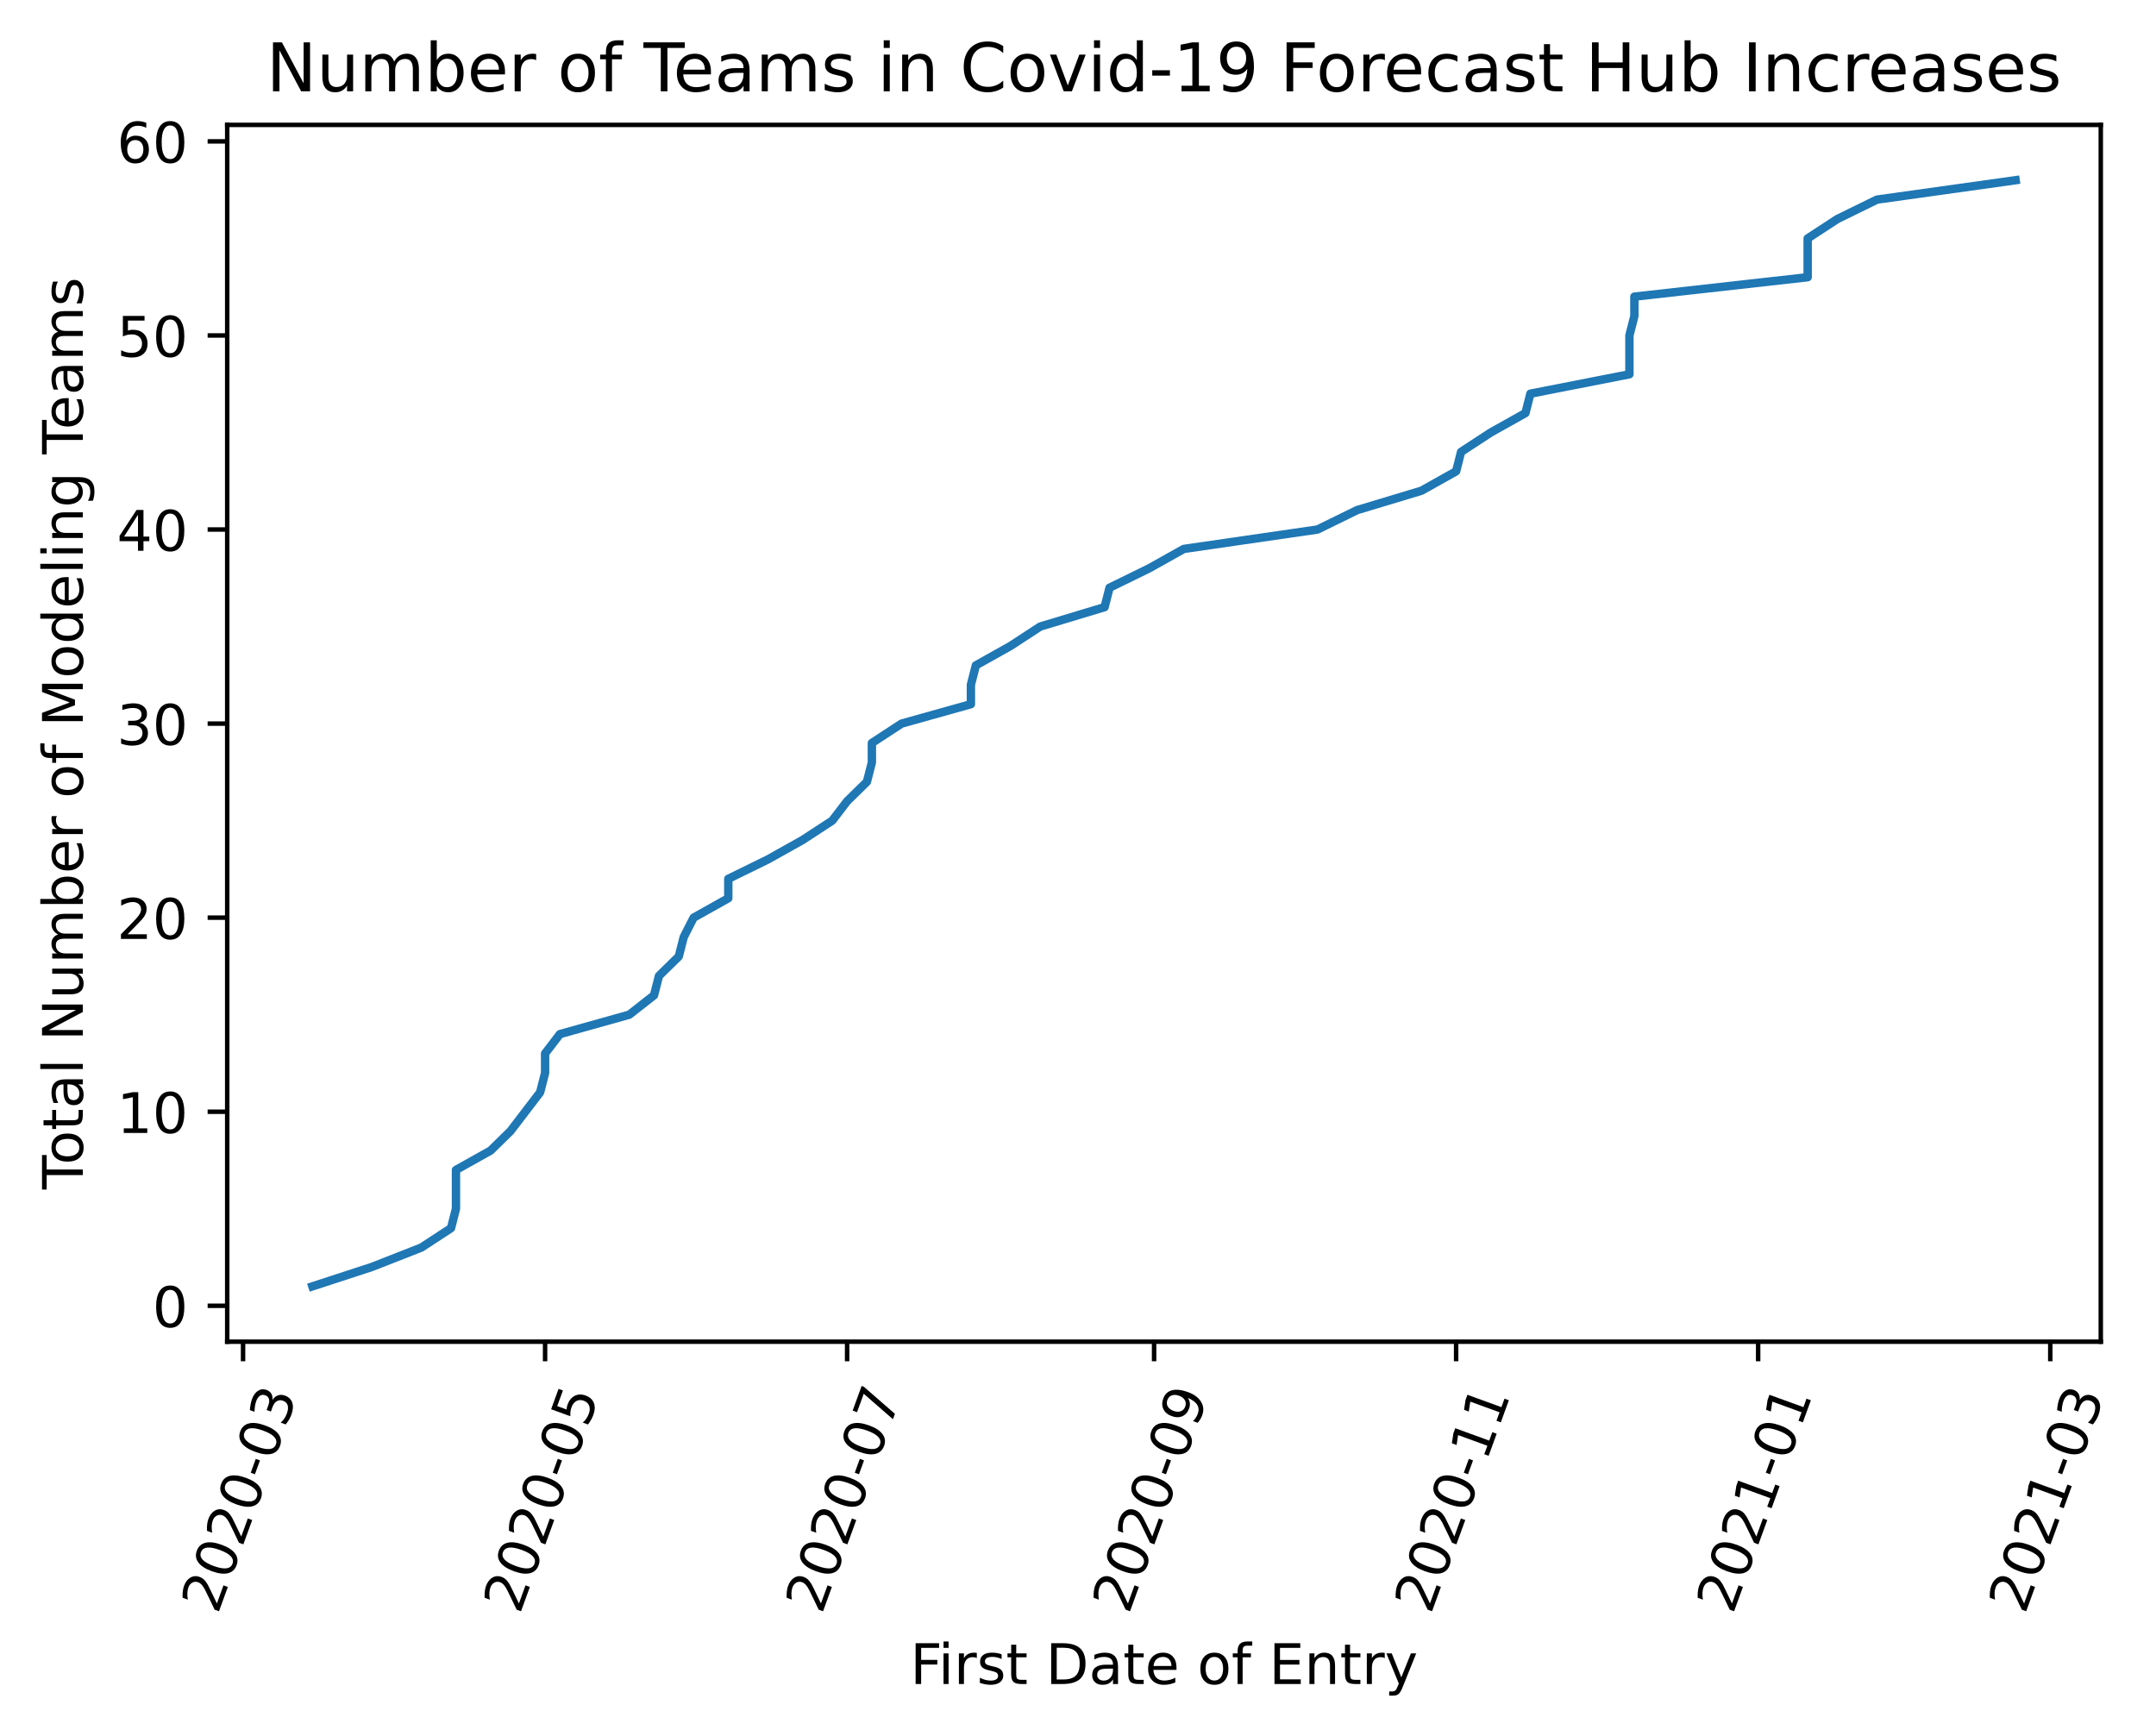
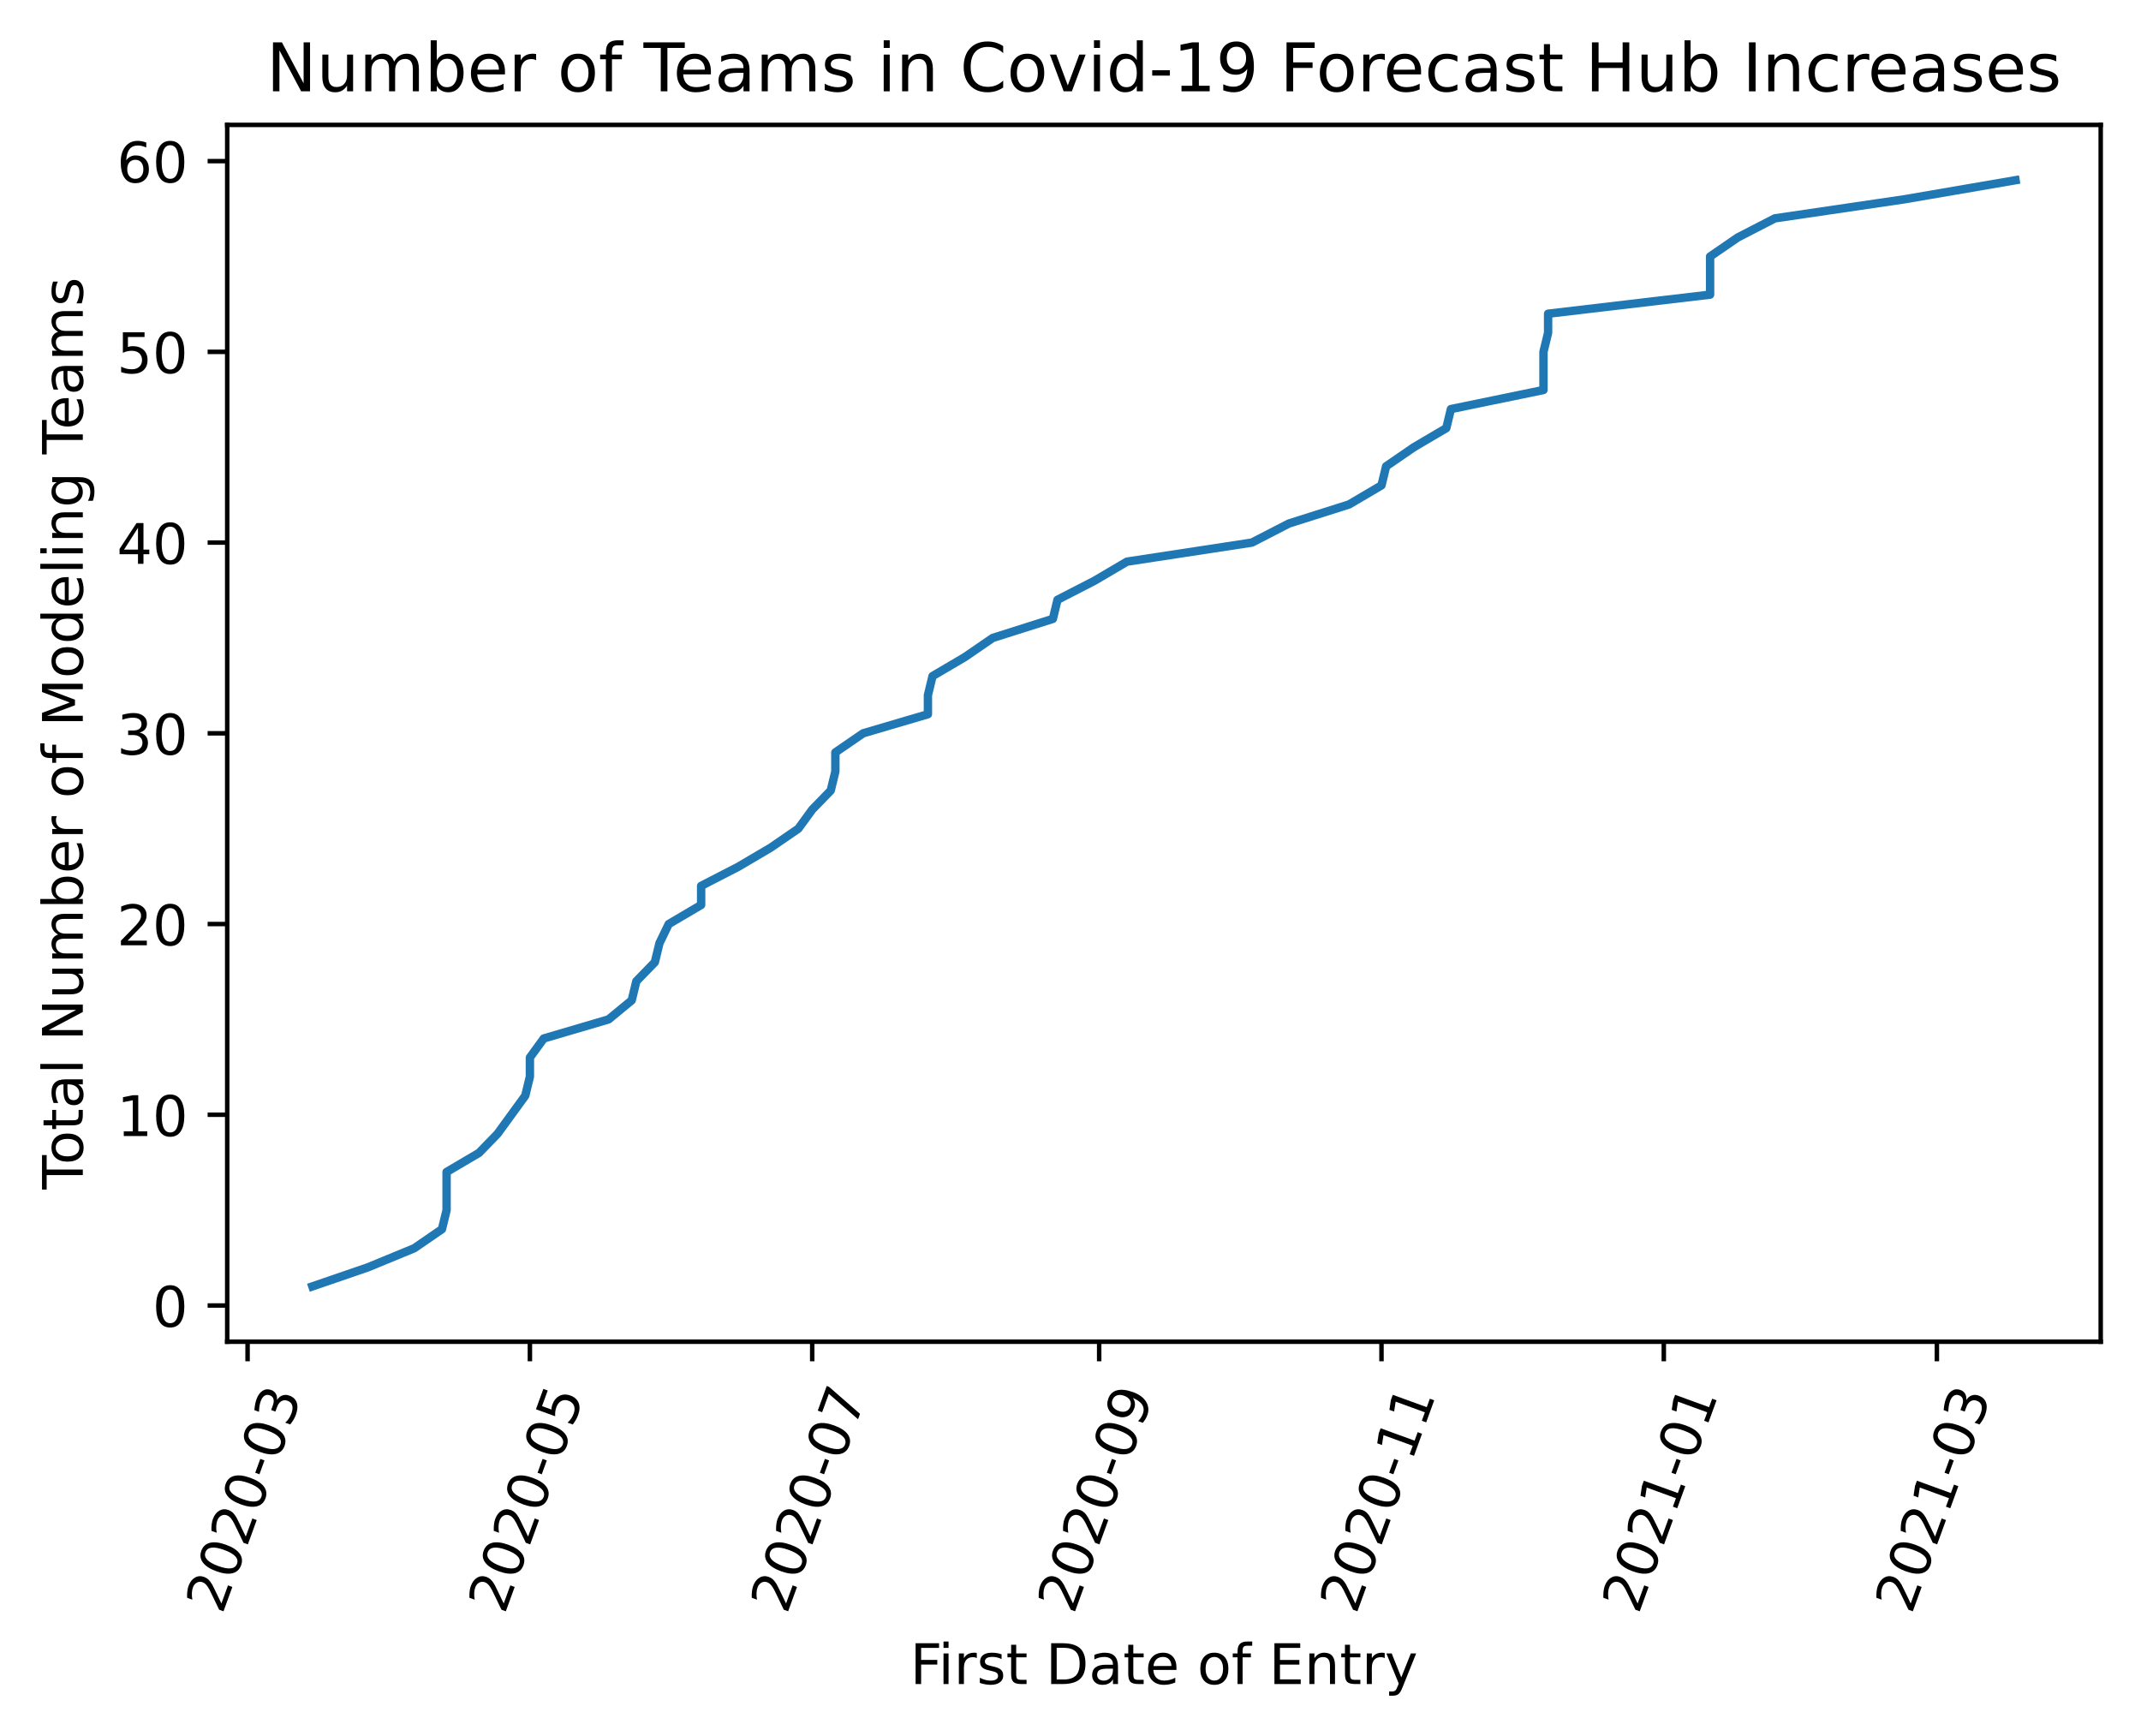
- <svg xmlns="http://www.w3.org/2000/svg" xmlns:xlink="http://www.w3.org/1999/xlink" height="310.209pt" version="1.1" viewBox="0 0 385.271 310.209" width="385.271pt">
+ <svg xmlns="http://www.w3.org/2000/svg" xmlns:xlink="http://www.w3.org/1999/xlink" height="310.209pt" version="1.1" viewBox="0 0 382.603 310.209" width="382.603pt">
  <defs>
    <style type="text/css">
*{stroke-linecap:butt;stroke-linejoin:round;}
  </style>
  </defs>
  <g id="figure_1">
    <g id="patch_1">
-       <path d="M 0 310.209  L 385.271 310.209  L 385.271 0  L 0 0  z " style="fill:#ffffff;" />
+       <path d="M 0 310.209  L 382.603 310.209  L 382.603 0  L 0 0  z " style="fill:#ffffff;" />
    </g>
    <g id="axes_1">
      <g id="patch_2">
        <path d="M 40.603 239.758  L 375.403 239.758  L 375.403 22.318  L 40.603 22.318  z " style="fill:#ffffff;" />
      </g>
      <g id="matplotlib.axis_1">
        <g id="xtick_1">
          <g id="line2d_1">
            <defs>
-               <path d="M 0 0  L 0 3.5  " id="me7cae8ad41" style="stroke:#000000;stroke-width:0.8;" />
-             </defs>
-             <g>
-               <use style="stroke:#000000;stroke-width:0.8;" x="43.434" xlink:href="#me7cae8ad41" y="239.758" />
+               <path d="M 0 0  L 0 3.5  " id="m3c8c9a6ae0" style="stroke:#000000;stroke-width:0.8;" />
+             </defs>
+             <g>
+               <use style="stroke:#000000;stroke-width:0.8;" x="44.242" xlink:href="#m3c8c9a6ae0" y="239.758" />
            </g>
          </g>
          <g id="text_1">
            <defs>
              <path d="M 19.188 8.297  L 53.609 8.297  L 53.609 0  L 7.328 0  L 7.328 8.297  Q 12.938 14.109 22.625 23.891  Q 32.328 33.688 34.812 36.531  Q 39.547 41.844 41.422 45.531  Q 43.312 49.219 43.312 52.781  Q 43.312 58.594 39.234 62.25  Q 35.156 65.922 28.609 65.922  Q 23.969 65.922 18.812 64.312  Q 13.672 62.703 7.812 59.422  L 7.812 69.391  Q 13.766 71.781 18.938 73  Q 24.125 74.219 28.422 74.219  Q 39.75 74.219 46.484 68.547  Q 53.219 62.891 53.219 53.422  Q 53.219 48.922 51.531 44.891  Q 49.859 40.875 45.406 35.406  Q 44.188 33.984 37.641 27.219  Q 31.109 20.453 19.188 8.297  z " id="DejaVuSans-50" />
              <path d="M 31.781 66.406  Q 24.172 66.406 20.328 58.906  Q 16.5 51.422 16.5 36.375  Q 16.5 21.391 20.328 13.891  Q 24.172 6.391 31.781 6.391  Q 39.453 6.391 43.281 13.891  Q 47.125 21.391 47.125 36.375  Q 47.125 51.422 43.281 58.906  Q 39.453 66.406 31.781 66.406  z M 31.781 74.219  Q 44.047 74.219 50.516 64.516  Q 56.984 54.828 56.984 36.375  Q 56.984 17.969 50.516 8.266  Q 44.047 -1.422 31.781 -1.422  Q 19.531 -1.422 13.062 8.266  Q 6.594 17.969 6.594 36.375  Q 6.594 54.828 13.062 64.516  Q 19.531 74.219 31.781 74.219  z " id="DejaVuSans-48" />
              <path d="M 4.891 31.391  L 31.203 31.391  L 31.203 23.391  L 4.891 23.391  z " id="DejaVuSans-45" />
              <path d="M 40.578 39.312  Q 47.656 37.797 51.625 33  Q 55.609 28.219 55.609 21.188  Q 55.609 10.406 48.188 4.484  Q 40.766 -1.422 27.094 -1.422  Q 22.516 -1.422 17.656 -0.516  Q 12.797 0.391 7.625 2.203  L 7.625 11.719  Q 11.719 9.328 16.594 8.109  Q 21.484 6.891 26.812 6.891  Q 36.078 6.891 40.938 10.547  Q 45.797 14.203 45.797 21.188  Q 45.797 27.641 41.281 31.266  Q 36.766 34.906 28.719 34.906  L 20.219 34.906  L 20.219 43.016  L 29.109 43.016  Q 36.375 43.016 40.234 45.922  Q 44.094 48.828 44.094 54.297  Q 44.094 59.906 40.109 62.906  Q 36.141 65.922 28.719 65.922  Q 24.656 65.922 20.016 65.031  Q 15.375 64.156 9.812 62.312  L 9.812 71.094  Q 15.438 72.656 20.344 73.438  Q 25.25 74.219 29.594 74.219  Q 40.828 74.219 47.359 69.109  Q 53.906 64.016 53.906 55.328  Q 53.906 49.266 50.438 45.094  Q 46.969 40.922 40.578 39.312  z " id="DejaVuSans-51" />
            </defs>
-             <g transform="translate(38.8821 288.6199)rotate(-70)scale(0.1 -0.1)">
+             <g transform="translate(39.68994 288.6199)rotate(-70)scale(0.1 -0.1)">
              <use xlink:href="#DejaVuSans-50" />
              <use x="63.623" xlink:href="#DejaVuSans-48" />
              <use x="127.246" xlink:href="#DejaVuSans-50" />
              <use x="190.869" xlink:href="#DejaVuSans-48" />
              <use x="254.492" xlink:href="#DejaVuSans-45" />
              <use x="290.576" xlink:href="#DejaVuSans-48" />
              <use x="354.199" xlink:href="#DejaVuSans-51" />
            </g>
          </g>
        </g>
        <g id="xtick_2">
          <g id="line2d_2">
            <g>
-               <use style="stroke:#000000;stroke-width:0.8;" x="97.406" xlink:href="#me7cae8ad41" y="239.758" />
+               <use style="stroke:#000000;stroke-width:0.8;" x="94.694" xlink:href="#m3c8c9a6ae0" y="239.758" />
            </g>
          </g>
          <g id="text_2">
            <defs>
              <path d="M 10.797 72.906  L 49.516 72.906  L 49.516 64.594  L 19.828 64.594  L 19.828 46.734  Q 21.969 47.469 24.109 47.828  Q 26.266 48.188 28.422 48.188  Q 40.625 48.188 47.75 41.5  Q 54.891 34.812 54.891 23.391  Q 54.891 11.625 47.562 5.094  Q 40.234 -1.422 26.906 -1.422  Q 22.312 -1.422 17.547 -0.641  Q 12.797 0.141 7.719 1.703  L 7.719 11.625  Q 12.109 9.234 16.797 8.062  Q 21.484 6.891 26.703 6.891  Q 35.156 6.891 40.078 11.328  Q 45.016 15.766 45.016 23.391  Q 45.016 31 40.078 35.438  Q 35.156 39.891 26.703 39.891  Q 22.75 39.891 18.812 39.016  Q 14.891 38.141 10.797 36.281  z " id="DejaVuSans-53" />
            </defs>
-             <g transform="translate(92.85356 288.6199)rotate(-70)scale(0.1 -0.1)">
+             <g transform="translate(90.14152 288.6199)rotate(-70)scale(0.1 -0.1)">
              <use xlink:href="#DejaVuSans-50" />
              <use x="63.623" xlink:href="#DejaVuSans-48" />
              <use x="127.246" xlink:href="#DejaVuSans-50" />
              <use x="190.869" xlink:href="#DejaVuSans-48" />
              <use x="254.492" xlink:href="#DejaVuSans-45" />
              <use x="290.576" xlink:href="#DejaVuSans-48" />
              <use x="354.199" xlink:href="#DejaVuSans-53" />
            </g>
          </g>
        </g>
        <g id="xtick_3">
          <g id="line2d_3">
            <g>
-               <use style="stroke:#000000;stroke-width:0.8;" x="151.377" xlink:href="#me7cae8ad41" y="239.758" />
+               <use style="stroke:#000000;stroke-width:0.8;" x="145.145" xlink:href="#m3c8c9a6ae0" y="239.758" />
            </g>
          </g>
          <g id="text_3">
            <defs>
              <path d="M 8.203 72.906  L 55.078 72.906  L 55.078 68.703  L 28.609 0  L 18.312 0  L 43.219 64.594  L 8.203 64.594  z " id="DejaVuSans-55" />
            </defs>
-             <g transform="translate(146.825 288.6199)rotate(-70)scale(0.1 -0.1)">
+             <g transform="translate(140.5931 288.6199)rotate(-70)scale(0.1 -0.1)">
              <use xlink:href="#DejaVuSans-50" />
              <use x="63.623" xlink:href="#DejaVuSans-48" />
              <use x="127.246" xlink:href="#DejaVuSans-50" />
              <use x="190.869" xlink:href="#DejaVuSans-48" />
              <use x="254.492" xlink:href="#DejaVuSans-45" />
              <use x="290.576" xlink:href="#DejaVuSans-48" />
              <use x="354.199" xlink:href="#DejaVuSans-55" />
            </g>
          </g>
        </g>
        <g id="xtick_4">
          <g id="line2d_4">
            <g>
-               <use style="stroke:#000000;stroke-width:0.8;" x="206.234" xlink:href="#me7cae8ad41" y="239.758" />
+               <use style="stroke:#000000;stroke-width:0.8;" x="196.424" xlink:href="#m3c8c9a6ae0" y="239.758" />
            </g>
          </g>
          <g id="text_4">
            <defs>
              <path d="M 10.984 1.516  L 10.984 10.5  Q 14.703 8.734 18.5 7.812  Q 22.312 6.891 25.984 6.891  Q 35.75 6.891 40.891 13.453  Q 46.047 20.016 46.781 33.406  Q 43.953 29.203 39.594 26.953  Q 35.25 24.703 29.984 24.703  Q 19.047 24.703 12.672 31.312  Q 6.297 37.938 6.297 49.422  Q 6.297 60.641 12.938 67.422  Q 19.578 74.219 30.609 74.219  Q 43.266 74.219 49.922 64.516  Q 56.594 54.828 56.594 36.375  Q 56.594 19.141 48.406 8.859  Q 40.234 -1.422 26.422 -1.422  Q 22.703 -1.422 18.891 -0.688  Q 15.094 0.047 10.984 1.516  z M 30.609 32.422  Q 37.25 32.422 41.125 36.953  Q 45.016 41.5 45.016 49.422  Q 45.016 57.281 41.125 61.844  Q 37.25 66.406 30.609 66.406  Q 23.969 66.406 20.094 61.844  Q 16.219 57.281 16.219 49.422  Q 16.219 41.5 20.094 36.953  Q 23.969 32.422 30.609 32.422  z " id="DejaVuSans-57" />
            </defs>
-             <g transform="translate(201.6813 288.6199)rotate(-70)scale(0.1 -0.1)">
+             <g transform="translate(191.8718 288.6199)rotate(-70)scale(0.1 -0.1)">
              <use xlink:href="#DejaVuSans-50" />
              <use x="63.623" xlink:href="#DejaVuSans-48" />
              <use x="127.246" xlink:href="#DejaVuSans-50" />
              <use x="190.869" xlink:href="#DejaVuSans-48" />
              <use x="254.492" xlink:href="#DejaVuSans-45" />
              <use x="290.576" xlink:href="#DejaVuSans-48" />
              <use x="354.199" xlink:href="#DejaVuSans-57" />
            </g>
          </g>
        </g>
        <g id="xtick_5">
          <g id="line2d_5">
            <g>
-               <use style="stroke:#000000;stroke-width:0.8;" x="260.205" xlink:href="#me7cae8ad41" y="239.758" />
+               <use style="stroke:#000000;stroke-width:0.8;" x="246.876" xlink:href="#m3c8c9a6ae0" y="239.758" />
            </g>
          </g>
          <g id="text_5">
            <defs>
              <path d="M 12.406 8.297  L 28.516 8.297  L 28.516 63.922  L 10.984 60.406  L 10.984 69.391  L 28.422 72.906  L 38.281 72.906  L 38.281 8.297  L 54.391 8.297  L 54.391 0  L 12.406 0  z " id="DejaVuSans-49" />
            </defs>
-             <g transform="translate(255.6527 288.6199)rotate(-70)scale(0.1 -0.1)">
+             <g transform="translate(242.3233 288.6199)rotate(-70)scale(0.1 -0.1)">
              <use xlink:href="#DejaVuSans-50" />
              <use x="63.623" xlink:href="#DejaVuSans-48" />
              <use x="127.246" xlink:href="#DejaVuSans-50" />
              <use x="190.869" xlink:href="#DejaVuSans-48" />
              <use x="254.492" xlink:href="#DejaVuSans-45" />
              <use x="290.576" xlink:href="#DejaVuSans-49" />
              <use x="354.199" xlink:href="#DejaVuSans-49" />
            </g>
          </g>
        </g>
        <g id="xtick_6">
          <g id="line2d_6">
            <g>
-               <use style="stroke:#000000;stroke-width:0.8;" x="314.176" xlink:href="#me7cae8ad41" y="239.758" />
+               <use style="stroke:#000000;stroke-width:0.8;" x="297.327" xlink:href="#m3c8c9a6ae0" y="239.758" />
            </g>
          </g>
          <g id="text_6">
-             <g transform="translate(309.6242 288.6199)rotate(-70)scale(0.1 -0.1)">
+             <g transform="translate(292.7749 288.6199)rotate(-70)scale(0.1 -0.1)">
              <use xlink:href="#DejaVuSans-50" />
              <use x="63.623" xlink:href="#DejaVuSans-48" />
              <use x="127.246" xlink:href="#DejaVuSans-50" />
              <use x="190.869" xlink:href="#DejaVuSans-49" />
              <use x="254.492" xlink:href="#DejaVuSans-45" />
              <use x="290.576" xlink:href="#DejaVuSans-48" />
              <use x="354.199" xlink:href="#DejaVuSans-49" />
            </g>
          </g>
        </g>
        <g id="xtick_7">
          <g id="line2d_7">
            <g>
-               <use style="stroke:#000000;stroke-width:0.8;" x="366.378" xlink:href="#me7cae8ad41" y="239.758" />
+               <use style="stroke:#000000;stroke-width:0.8;" x="346.125" xlink:href="#m3c8c9a6ae0" y="239.758" />
            </g>
          </g>
          <g id="text_7">
-             <g transform="translate(361.8261 288.6199)rotate(-70)scale(0.1 -0.1)">
+             <g transform="translate(341.5723 288.6199)rotate(-70)scale(0.1 -0.1)">
              <use xlink:href="#DejaVuSans-50" />
              <use x="63.623" xlink:href="#DejaVuSans-48" />
              <use x="127.246" xlink:href="#DejaVuSans-50" />
              <use x="190.869" xlink:href="#DejaVuSans-49" />
              <use x="254.492" xlink:href="#DejaVuSans-45" />
              <use x="290.576" xlink:href="#DejaVuSans-48" />
              <use x="354.199" xlink:href="#DejaVuSans-51" />
            </g>
          </g>
        </g>
        <g id="text_8">
          <defs>
            <path d="M 9.812 72.906  L 51.703 72.906  L 51.703 64.594  L 19.672 64.594  L 19.672 43.109  L 48.578 43.109  L 48.578 34.812  L 19.672 34.812  L 19.672 0  L 9.812 0  z " id="DejaVuSans-70" />
            <path d="M 9.422 54.688  L 18.406 54.688  L 18.406 0  L 9.422 0  z M 9.422 75.984  L 18.406 75.984  L 18.406 64.594  L 9.422 64.594  z " id="DejaVuSans-105" />
            <path d="M 41.109 46.297  Q 39.594 47.172 37.812 47.578  Q 36.031 48 33.891 48  Q 26.266 48 22.188 43.047  Q 18.109 38.094 18.109 28.812  L 18.109 0  L 9.078 0  L 9.078 54.688  L 18.109 54.688  L 18.109 46.188  Q 20.953 51.172 25.484 53.578  Q 30.031 56 36.531 56  Q 37.453 56 38.578 55.875  Q 39.703 55.766 41.062 55.516  z " id="DejaVuSans-114" />
            <path d="M 44.281 53.078  L 44.281 44.578  Q 40.484 46.531 36.375 47.5  Q 32.281 48.484 27.875 48.484  Q 21.188 48.484 17.844 46.438  Q 14.5 44.391 14.5 40.281  Q 14.5 37.156 16.891 35.375  Q 19.281 33.594 26.516 31.984  L 29.594 31.297  Q 39.156 29.25 43.188 25.516  Q 47.219 21.781 47.219 15.094  Q 47.219 7.469 41.188 3.016  Q 35.156 -1.422 24.609 -1.422  Q 20.219 -1.422 15.453 -0.562  Q 10.688 0.297 5.422 2  L 5.422 11.281  Q 10.406 8.688 15.234 7.391  Q 20.062 6.109 24.812 6.109  Q 31.156 6.109 34.562 8.281  Q 37.984 10.453 37.984 14.406  Q 37.984 18.062 35.516 20.016  Q 33.062 21.969 24.703 23.781  L 21.578 24.516  Q 13.234 26.266 9.516 29.906  Q 5.812 33.547 5.812 39.891  Q 5.812 47.609 11.281 51.797  Q 16.75 56 26.812 56  Q 31.781 56 36.172 55.266  Q 40.578 54.547 44.281 53.078  z " id="DejaVuSans-115" />
            <path d="M 18.312 70.219  L 18.312 54.688  L 36.812 54.688  L 36.812 47.703  L 18.312 47.703  L 18.312 18.016  Q 18.312 11.328 20.141 9.422  Q 21.969 7.516 27.594 7.516  L 36.812 7.516  L 36.812 0  L 27.594 0  Q 17.188 0 13.234 3.875  Q 9.281 7.766 9.281 18.016  L 9.281 47.703  L 2.688 47.703  L 2.688 54.688  L 9.281 54.688  L 9.281 70.219  z " id="DejaVuSans-116" />
            <path id="DejaVuSans-32" />
            <path d="M 19.672 64.797  L 19.672 8.109  L 31.594 8.109  Q 46.688 8.109 53.688 14.938  Q 60.688 21.781 60.688 36.531  Q 60.688 51.172 53.688 57.984  Q 46.688 64.797 31.594 64.797  z M 9.812 72.906  L 30.078 72.906  Q 51.266 72.906 61.172 64.094  Q 71.094 55.281 71.094 36.531  Q 71.094 17.672 61.125 8.828  Q 51.172 0 30.078 0  L 9.812 0  z " id="DejaVuSans-68" />
            <path d="M 34.281 27.484  Q 23.391 27.484 19.188 25  Q 14.984 22.516 14.984 16.5  Q 14.984 11.719 18.141 8.906  Q 21.297 6.109 26.703 6.109  Q 34.188 6.109 38.703 11.406  Q 43.219 16.703 43.219 25.484  L 43.219 27.484  z M 52.203 31.203  L 52.203 0  L 43.219 0  L 43.219 8.297  Q 40.141 3.328 35.547 0.953  Q 30.953 -1.422 24.312 -1.422  Q 15.922 -1.422 10.953 3.297  Q 6 8.016 6 15.922  Q 6 25.141 12.172 29.828  Q 18.359 34.516 30.609 34.516  L 43.219 34.516  L 43.219 35.406  Q 43.219 41.609 39.141 45  Q 35.062 48.391 27.688 48.391  Q 23 48.391 18.547 47.266  Q 14.109 46.141 10.016 43.891  L 10.016 52.203  Q 14.938 54.109 19.578 55.047  Q 24.219 56 28.609 56  Q 40.484 56 46.344 49.844  Q 52.203 43.703 52.203 31.203  z " id="DejaVuSans-97" />
            <path d="M 56.203 29.594  L 56.203 25.203  L 14.891 25.203  Q 15.484 15.922 20.484 11.062  Q 25.484 6.203 34.422 6.203  Q 39.594 6.203 44.453 7.469  Q 49.312 8.734 54.109 11.281  L 54.109 2.781  Q 49.266 0.734 44.188 -0.344  Q 39.109 -1.422 33.891 -1.422  Q 20.797 -1.422 13.156 6.188  Q 5.516 13.812 5.516 26.812  Q 5.516 40.234 12.766 48.109  Q 20.016 56 32.328 56  Q 43.359 56 49.781 48.891  Q 56.203 41.797 56.203 29.594  z M 47.219 32.234  Q 47.125 39.594 43.094 43.984  Q 39.062 48.391 32.422 48.391  Q 24.906 48.391 20.391 44.141  Q 15.875 39.891 15.188 32.172  z " id="DejaVuSans-101" />
            <path d="M 30.609 48.391  Q 23.391 48.391 19.188 42.75  Q 14.984 37.109 14.984 27.297  Q 14.984 17.484 19.156 11.844  Q 23.344 6.203 30.609 6.203  Q 37.797 6.203 41.984 11.859  Q 46.188 17.531 46.188 27.297  Q 46.188 37.016 41.984 42.703  Q 37.797 48.391 30.609 48.391  z M 30.609 56  Q 42.328 56 49.016 48.375  Q 55.719 40.766 55.719 27.297  Q 55.719 13.875 49.016 6.219  Q 42.328 -1.422 30.609 -1.422  Q 18.844 -1.422 12.172 6.219  Q 5.516 13.875 5.516 27.297  Q 5.516 40.766 12.172 48.375  Q 18.844 56 30.609 56  z " id="DejaVuSans-111" />
            <path d="M 37.109 75.984  L 37.109 68.5  L 28.516 68.5  Q 23.688 68.5 21.797 66.547  Q 19.922 64.594 19.922 59.516  L 19.922 54.688  L 34.719 54.688  L 34.719 47.703  L 19.922 47.703  L 19.922 0  L 10.891 0  L 10.891 47.703  L 2.297 47.703  L 2.297 54.688  L 10.891 54.688  L 10.891 58.5  Q 10.891 67.625 15.141 71.797  Q 19.391 75.984 28.609 75.984  z " id="DejaVuSans-102" />
            <path d="M 9.812 72.906  L 55.906 72.906  L 55.906 64.594  L 19.672 64.594  L 19.672 43.016  L 54.391 43.016  L 54.391 34.719  L 19.672 34.719  L 19.672 8.297  L 56.781 8.297  L 56.781 0  L 9.812 0  z " id="DejaVuSans-69" />
            <path d="M 54.891 33.016  L 54.891 0  L 45.906 0  L 45.906 32.719  Q 45.906 40.484 42.875 44.328  Q 39.844 48.188 33.797 48.188  Q 26.516 48.188 22.312 43.547  Q 18.109 38.922 18.109 30.906  L 18.109 0  L 9.078 0  L 9.078 54.688  L 18.109 54.688  L 18.109 46.188  Q 21.344 51.125 25.703 53.562  Q 30.078 56 35.797 56  Q 45.219 56 50.047 50.172  Q 54.891 44.344 54.891 33.016  z " id="DejaVuSans-110" />
            <path d="M 32.172 -5.078  Q 28.375 -14.844 24.75 -17.812  Q 21.141 -20.797 15.094 -20.797  L 7.906 -20.797  L 7.906 -13.281  L 13.188 -13.281  Q 16.891 -13.281 18.938 -11.516  Q 21 -9.766 23.484 -3.219  L 25.094 0.875  L 2.984 54.688  L 12.5 54.688  L 29.594 11.922  L 46.688 54.688  L 56.203 54.688  z " id="DejaVuSans-121" />
          </defs>
          <g transform="translate(162.6398 300.9297)scale(0.1 -0.1)">
            <use xlink:href="#DejaVuSans-70" />
            <use x="50.27" xlink:href="#DejaVuSans-105" />
            <use x="78.053" xlink:href="#DejaVuSans-114" />
            <use x="119.166" xlink:href="#DejaVuSans-115" />
            <use x="171.266" xlink:href="#DejaVuSans-116" />
            <use x="210.475" xlink:href="#DejaVuSans-32" />
            <use x="242.262" xlink:href="#DejaVuSans-68" />
            <use x="319.264" xlink:href="#DejaVuSans-97" />
            <use x="380.543" xlink:href="#DejaVuSans-116" />
            <use x="419.752" xlink:href="#DejaVuSans-101" />
            <use x="481.275" xlink:href="#DejaVuSans-32" />
            <use x="513.062" xlink:href="#DejaVuSans-111" />
            <use x="574.244" xlink:href="#DejaVuSans-102" />
            <use x="609.449" xlink:href="#DejaVuSans-32" />
            <use x="641.236" xlink:href="#DejaVuSans-69" />
            <use x="704.42" xlink:href="#DejaVuSans-110" />
            <use x="767.799" xlink:href="#DejaVuSans-116" />
            <use x="807.008" xlink:href="#DejaVuSans-114" />
            <use x="848.121" xlink:href="#DejaVuSans-121" />
          </g>
        </g>
      </g>
      <g id="matplotlib.axis_2">
        <g id="ytick_1">
          <g id="line2d_8">
            <defs>
-               <path d="M 0 0  L -3.5 0  " id="me20bca9b5a" style="stroke:#000000;stroke-width:0.8;" />
-             </defs>
-             <g>
-               <use style="stroke:#000000;stroke-width:0.8;" x="40.603" xlink:href="#me20bca9b5a" y="233.342" />
+               <path d="M 0 0  L -3.5 0  " id="mf5cb17d33c" style="stroke:#000000;stroke-width:0.8;" />
+             </defs>
+             <g>
+               <use style="stroke:#000000;stroke-width:0.8;" x="40.603" xlink:href="#mf5cb17d33c" y="233.283" />
            </g>
          </g>
          <g id="text_9">
-             <g transform="translate(27.24063 237.1416)scale(0.1 -0.1)">
+             <g transform="translate(27.24063 237.0819)scale(0.1 -0.1)">
              <use xlink:href="#DejaVuSans-48" />
            </g>
          </g>
        </g>
        <g id="ytick_2">
          <g id="line2d_9">
            <g>
-               <use style="stroke:#000000;stroke-width:0.8;" x="40.603" xlink:href="#me20bca9b5a" y="198.663" />
+               <use style="stroke:#000000;stroke-width:0.8;" x="40.603" xlink:href="#mf5cb17d33c" y="199.201" />
            </g>
          </g>
          <g id="text_10">
-             <g transform="translate(20.87813 202.4622)scale(0.1 -0.1)">
+             <g transform="translate(20.87813 203.0004)scale(0.1 -0.1)">
              <use xlink:href="#DejaVuSans-49" />
              <use x="63.623" xlink:href="#DejaVuSans-48" />
            </g>
          </g>
        </g>
        <g id="ytick_3">
          <g id="line2d_10">
            <g>
-               <use style="stroke:#000000;stroke-width:0.8;" x="40.603" xlink:href="#me20bca9b5a" y="163.984" />
+               <use style="stroke:#000000;stroke-width:0.8;" x="40.603" xlink:href="#mf5cb17d33c" y="165.12" />
            </g>
          </g>
          <g id="text_11">
-             <g transform="translate(20.87813 167.7828)scale(0.1 -0.1)">
+             <g transform="translate(20.87813 168.9188)scale(0.1 -0.1)">
              <use xlink:href="#DejaVuSans-50" />
              <use x="63.623" xlink:href="#DejaVuSans-48" />
            </g>
          </g>
        </g>
        <g id="ytick_4">
          <g id="line2d_11">
            <g>
-               <use style="stroke:#000000;stroke-width:0.8;" x="40.603" xlink:href="#me20bca9b5a" y="129.304" />
+               <use style="stroke:#000000;stroke-width:0.8;" x="40.603" xlink:href="#mf5cb17d33c" y="131.038" />
            </g>
          </g>
          <g id="text_12">
-             <g transform="translate(20.87813 133.1034)scale(0.1 -0.1)">
+             <g transform="translate(20.87813 134.8373)scale(0.1 -0.1)">
              <use xlink:href="#DejaVuSans-51" />
              <use x="63.623" xlink:href="#DejaVuSans-48" />
            </g>
          </g>
        </g>
        <g id="ytick_5">
          <g id="line2d_12">
            <g>
-               <use style="stroke:#000000;stroke-width:0.8;" x="40.603" xlink:href="#me20bca9b5a" y="94.625" />
+               <use style="stroke:#000000;stroke-width:0.8;" x="40.603" xlink:href="#mf5cb17d33c" y="96.957" />
            </g>
          </g>
          <g id="text_13">
            <defs>
              <path d="M 37.797 64.312  L 12.891 25.391  L 37.797 25.391  z M 35.203 72.906  L 47.609 72.906  L 47.609 25.391  L 58.016 25.391  L 58.016 17.188  L 47.609 17.188  L 47.609 0  L 37.797 0  L 37.797 17.188  L 4.891 17.188  L 4.891 26.703  z " id="DejaVuSans-52" />
            </defs>
-             <g transform="translate(20.87813 98.42395)scale(0.1 -0.1)">
+             <g transform="translate(20.87813 100.7558)scale(0.1 -0.1)">
              <use xlink:href="#DejaVuSans-52" />
              <use x="63.623" xlink:href="#DejaVuSans-48" />
            </g>
          </g>
        </g>
        <g id="ytick_6">
          <g id="line2d_13">
            <g>
-               <use style="stroke:#000000;stroke-width:0.8;" x="40.603" xlink:href="#me20bca9b5a" y="59.945" />
+               <use style="stroke:#000000;stroke-width:0.8;" x="40.603" xlink:href="#mf5cb17d33c" y="62.875" />
            </g>
          </g>
          <g id="text_14">
-             <g transform="translate(20.87813 63.74452)scale(0.1 -0.1)">
+             <g transform="translate(20.87813 66.67433)scale(0.1 -0.1)">
              <use xlink:href="#DejaVuSans-53" />
              <use x="63.623" xlink:href="#DejaVuSans-48" />
            </g>
          </g>
        </g>
        <g id="ytick_7">
          <g id="line2d_14">
            <g>
-               <use style="stroke:#000000;stroke-width:0.8;" x="40.603" xlink:href="#me20bca9b5a" y="25.266" />
+               <use style="stroke:#000000;stroke-width:0.8;" x="40.603" xlink:href="#mf5cb17d33c" y="28.794" />
            </g>
          </g>
          <g id="text_15">
            <defs>
              <path d="M 33.016 40.375  Q 26.375 40.375 22.484 35.828  Q 18.609 31.297 18.609 23.391  Q 18.609 15.531 22.484 10.953  Q 26.375 6.391 33.016 6.391  Q 39.656 6.391 43.531 10.953  Q 47.406 15.531 47.406 23.391  Q 47.406 31.297 43.531 35.828  Q 39.656 40.375 33.016 40.375  z M 52.594 71.297  L 52.594 62.312  Q 48.875 64.062 45.094 64.984  Q 41.312 65.922 37.594 65.922  Q 27.828 65.922 22.672 59.328  Q 17.531 52.734 16.797 39.406  Q 19.672 43.656 24.016 45.922  Q 28.375 48.188 33.594 48.188  Q 44.578 48.188 50.953 41.516  Q 57.328 34.859 57.328 23.391  Q 57.328 12.156 50.688 5.359  Q 44.047 -1.422 33.016 -1.422  Q 20.359 -1.422 13.672 8.266  Q 6.984 17.969 6.984 36.375  Q 6.984 53.656 15.188 63.938  Q 23.391 74.219 37.203 74.219  Q 40.922 74.219 44.703 73.484  Q 48.484 72.75 52.594 71.297  z " id="DejaVuSans-54" />
            </defs>
-             <g transform="translate(20.87813 29.06509)scale(0.1 -0.1)">
+             <g transform="translate(20.87813 32.59283)scale(0.1 -0.1)">
              <use xlink:href="#DejaVuSans-54" />
              <use x="63.623" xlink:href="#DejaVuSans-48" />
            </g>
          </g>
        </g>
        <g id="text_16">
          <defs>
            <path d="M -0.297 72.906  L 61.375 72.906  L 61.375 64.594  L 35.5 64.594  L 35.5 0  L 25.594 0  L 25.594 64.594  L -0.297 64.594  z " id="DejaVuSans-84" />
            <path d="M 9.422 75.984  L 18.406 75.984  L 18.406 0  L 9.422 0  z " id="DejaVuSans-108" />
            <path d="M 9.812 72.906  L 23.094 72.906  L 55.422 11.922  L 55.422 72.906  L 64.984 72.906  L 64.984 0  L 51.703 0  L 19.391 60.984  L 19.391 0  L 9.812 0  z " id="DejaVuSans-78" />
            <path d="M 8.5 21.578  L 8.5 54.688  L 17.484 54.688  L 17.484 21.922  Q 17.484 14.156 20.5 10.266  Q 23.531 6.391 29.594 6.391  Q 36.859 6.391 41.078 11.031  Q 45.312 15.672 45.312 23.688  L 45.312 54.688  L 54.297 54.688  L 54.297 0  L 45.312 0  L 45.312 8.406  Q 42.047 3.422 37.719 1  Q 33.406 -1.422 27.688 -1.422  Q 18.266 -1.422 13.375 4.438  Q 8.5 10.297 8.5 21.578  z M 31.109 56  z " id="DejaVuSans-117" />
            <path d="M 52 44.188  Q 55.375 50.25 60.062 53.125  Q 64.75 56 71.094 56  Q 79.641 56 84.281 50.016  Q 88.922 44.047 88.922 33.016  L 88.922 0  L 79.891 0  L 79.891 32.719  Q 79.891 40.578 77.094 44.375  Q 74.312 48.188 68.609 48.188  Q 61.625 48.188 57.562 43.547  Q 53.516 38.922 53.516 30.906  L 53.516 0  L 44.484 0  L 44.484 32.719  Q 44.484 40.625 41.703 44.406  Q 38.922 48.188 33.109 48.188  Q 26.219 48.188 22.156 43.531  Q 18.109 38.875 18.109 30.906  L 18.109 0  L 9.078 0  L 9.078 54.688  L 18.109 54.688  L 18.109 46.188  Q 21.188 51.219 25.484 53.609  Q 29.781 56 35.688 56  Q 41.656 56 45.828 52.969  Q 50 49.953 52 44.188  z " id="DejaVuSans-109" />
            <path d="M 48.688 27.297  Q 48.688 37.203 44.609 42.844  Q 40.531 48.484 33.406 48.484  Q 26.266 48.484 22.188 42.844  Q 18.109 37.203 18.109 27.297  Q 18.109 17.391 22.188 11.75  Q 26.266 6.109 33.406 6.109  Q 40.531 6.109 44.609 11.75  Q 48.688 17.391 48.688 27.297  z M 18.109 46.391  Q 20.953 51.266 25.266 53.625  Q 29.594 56 35.594 56  Q 45.562 56 51.781 48.094  Q 58.016 40.188 58.016 27.297  Q 58.016 14.406 51.781 6.484  Q 45.562 -1.422 35.594 -1.422  Q 29.594 -1.422 25.266 0.953  Q 20.953 3.328 18.109 8.203  L 18.109 0  L 9.078 0  L 9.078 75.984  L 18.109 75.984  z " id="DejaVuSans-98" />
            <path d="M 9.812 72.906  L 24.516 72.906  L 43.109 23.297  L 61.812 72.906  L 76.516 72.906  L 76.516 0  L 66.891 0  L 66.891 64.016  L 48.094 14.016  L 38.188 14.016  L 19.391 64.016  L 19.391 0  L 9.812 0  z " id="DejaVuSans-77" />
            <path d="M 45.406 46.391  L 45.406 75.984  L 54.391 75.984  L 54.391 0  L 45.406 0  L 45.406 8.203  Q 42.578 3.328 38.25 0.953  Q 33.938 -1.422 27.875 -1.422  Q 17.969 -1.422 11.734 6.484  Q 5.516 14.406 5.516 27.297  Q 5.516 40.188 11.734 48.094  Q 17.969 56 27.875 56  Q 33.938 56 38.25 53.625  Q 42.578 51.266 45.406 46.391  z M 14.797 27.297  Q 14.797 17.391 18.875 11.75  Q 22.953 6.109 30.078 6.109  Q 37.203 6.109 41.297 11.75  Q 45.406 17.391 45.406 27.297  Q 45.406 37.203 41.297 42.844  Q 37.203 48.484 30.078 48.484  Q 22.953 48.484 18.875 42.844  Q 14.797 37.203 14.797 27.297  z " id="DejaVuSans-100" />
            <path d="M 45.406 27.984  Q 45.406 37.75 41.375 43.109  Q 37.359 48.484 30.078 48.484  Q 22.859 48.484 18.828 43.109  Q 14.797 37.75 14.797 27.984  Q 14.797 18.266 18.828 12.891  Q 22.859 7.516 30.078 7.516  Q 37.359 7.516 41.375 12.891  Q 45.406 18.266 45.406 27.984  z M 54.391 6.781  Q 54.391 -7.172 48.188 -13.984  Q 42 -20.797 29.203 -20.797  Q 24.469 -20.797 20.266 -20.094  Q 16.062 -19.391 12.109 -17.922  L 12.109 -9.188  Q 16.062 -11.328 19.922 -12.344  Q 23.781 -13.375 27.781 -13.375  Q 36.625 -13.375 41.016 -8.766  Q 45.406 -4.156 45.406 5.172  L 45.406 9.625  Q 42.625 4.781 38.281 2.391  Q 33.938 0 27.875 0  Q 17.828 0 11.672 7.656  Q 5.516 15.328 5.516 27.984  Q 5.516 40.672 11.672 48.328  Q 17.828 56 27.875 56  Q 33.938 56 38.281 53.609  Q 42.625 51.219 45.406 46.391  L 45.406 54.688  L 54.391 54.688  z " id="DejaVuSans-103" />
          </defs>
          <g transform="translate(14.79844 212.5412)rotate(-90)scale(0.1 -0.1)">
            <use xlink:href="#DejaVuSans-84" />
            <use x="44.084" xlink:href="#DejaVuSans-111" />
            <use x="105.266" xlink:href="#DejaVuSans-116" />
            <use x="144.475" xlink:href="#DejaVuSans-97" />
            <use x="205.754" xlink:href="#DejaVuSans-108" />
            <use x="233.537" xlink:href="#DejaVuSans-32" />
            <use x="265.324" xlink:href="#DejaVuSans-78" />
            <use x="340.129" xlink:href="#DejaVuSans-117" />
            <use x="403.508" xlink:href="#DejaVuSans-109" />
            <use x="500.92" xlink:href="#DejaVuSans-98" />
            <use x="564.396" xlink:href="#DejaVuSans-101" />
            <use x="625.92" xlink:href="#DejaVuSans-114" />
            <use x="667.033" xlink:href="#DejaVuSans-32" />
            <use x="698.82" xlink:href="#DejaVuSans-111" />
            <use x="760.002" xlink:href="#DejaVuSans-102" />
            <use x="795.207" xlink:href="#DejaVuSans-32" />
            <use x="826.994" xlink:href="#DejaVuSans-77" />
            <use x="913.273" xlink:href="#DejaVuSans-111" />
            <use x="974.455" xlink:href="#DejaVuSans-100" />
            <use x="1037.932" xlink:href="#DejaVuSans-101" />
            <use x="1099.455" xlink:href="#DejaVuSans-108" />
            <use x="1127.238" xlink:href="#DejaVuSans-105" />
            <use x="1155.021" xlink:href="#DejaVuSans-110" />
            <use x="1218.4" xlink:href="#DejaVuSans-103" />
            <use x="1281.877" xlink:href="#DejaVuSans-32" />
            <use x="1313.664" xlink:href="#DejaVuSans-84" />
            <use x="1357.748" xlink:href="#DejaVuSans-101" />
            <use x="1419.271" xlink:href="#DejaVuSans-97" />
            <use x="1480.551" xlink:href="#DejaVuSans-109" />
            <use x="1577.963" xlink:href="#DejaVuSans-115" />
          </g>
        </g>
      </g>
      <g id="line2d_15">
-         <path clip-path="url(#p1c42f4d431)" d="M 55.821 229.874  L 66.439 226.407  L 75.286 222.939  L 80.595 219.471  L 81.48 216.003  L 81.48 212.535  L 81.48 209.067  L 87.673 205.599  L 91.212 202.131  L 93.867 198.663  L 96.521 195.195  L 97.406 191.727  L 97.406 188.259  L 100.06 184.791  L 112.447 181.323  L 116.871 177.855  L 117.756 174.387  L 121.295 170.919  L 122.18 167.452  L 123.949 163.984  L 130.143 160.516  L 130.143 157.048  L 137.221 153.58  L 143.414 150.112  L 148.723 146.644  L 151.377 143.176  L 154.916 139.708  L 155.801 136.24  L 155.801 132.772  L 161.11 129.304  L 173.497 125.836  L 173.497 122.368  L 174.382 118.9  L 180.575 115.432  L 185.884 111.964  L 197.386 108.496  L 198.271 105.029  L 205.349 101.561  L 211.542 98.093  L 235.431 94.625  L 242.509 91.157  L 254.012 87.689  L 260.205 84.221  L 261.09 80.753  L 266.398 77.285  L 272.592 73.817  L 273.477 70.349  L 291.172 66.881  L 291.172 63.413  L 291.172 59.945  L 292.057 56.477  L 292.057 53.009  L 323.024 49.541  L 323.024 46.074  L 323.024 42.606  L 328.333 39.138  L 335.411 35.67  L 360.185 32.202  " style="fill:none;stroke:#1f77b4;stroke-linecap:square;stroke-width:1.5;" />
+         <path clip-path="url(#pcf98860307)" d="M 55.821 229.874  L 65.746 226.466  L 74.017 223.058  L 78.979 219.65  L 79.806 216.242  L 79.806 212.834  L 79.806 209.426  L 85.596 206.017  L 88.904 202.609  L 91.386 199.201  L 93.867 195.793  L 94.694 192.385  L 94.694 188.977  L 97.175 185.569  L 108.754 182.16  L 112.889 178.752  L 113.717 175.344  L 117.025 171.936  L 117.852 168.528  L 119.506 165.12  L 125.296 161.711  L 125.296 158.303  L 131.912 154.895  L 137.702 151.487  L 142.664 148.079  L 145.145 144.671  L 148.454 141.263  L 149.281 137.854  L 149.281 134.446  L 154.243 131.038  L 165.822 127.63  L 165.822 124.222  L 166.649 120.814  L 172.439 117.406  L 177.401 113.997  L 188.153 110.589  L 188.98 107.181  L 195.597 103.773  L 201.387 100.365  L 223.718 96.957  L 230.334 93.548  L 241.086 90.14  L 246.876 86.732  L 247.703 83.324  L 252.665 79.916  L 258.455 76.508  L 259.282 73.1  L 275.823 69.691  L 275.823 66.283  L 275.823 62.875  L 276.65 59.467  L 276.65 56.059  L 305.598 52.651  L 305.598 49.243  L 305.598 45.834  L 310.56 42.426  L 317.177 39.018  L 340.335 35.61  L 360.185 32.202  " style="fill:none;stroke:#1f77b4;stroke-linecap:square;stroke-width:1.5;" />
      </g>
      <g id="patch_3">
        <path d="M 40.603 239.758  L 40.603 22.318  " style="fill:none;stroke:#000000;stroke-linecap:square;stroke-linejoin:miter;stroke-width:0.8;" />
      </g>
      <g id="patch_4">
        <path d="M 375.403 239.758  L 375.403 22.318  " style="fill:none;stroke:#000000;stroke-linecap:square;stroke-linejoin:miter;stroke-width:0.8;" />
      </g>
      <g id="patch_5">
        <path d="M 40.603 239.758  L 375.403 239.758  " style="fill:none;stroke:#000000;stroke-linecap:square;stroke-linejoin:miter;stroke-width:0.8;" />
      </g>
      <g id="patch_6">
        <path d="M 40.603 22.318  L 375.403 22.318  " style="fill:none;stroke:#000000;stroke-linecap:square;stroke-linejoin:miter;stroke-width:0.8;" />
      </g>
      <g id="text_17">
        <defs>
          <path d="M 64.406 67.281  L 64.406 56.891  Q 59.422 61.531 53.781 63.812  Q 48.141 66.109 41.797 66.109  Q 29.297 66.109 22.656 58.469  Q 16.016 50.828 16.016 36.375  Q 16.016 21.969 22.656 14.328  Q 29.297 6.688 41.797 6.688  Q 48.141 6.688 53.781 8.984  Q 59.422 11.281 64.406 15.922  L 64.406 5.609  Q 59.234 2.094 53.438 0.328  Q 47.656 -1.422 41.219 -1.422  Q 24.656 -1.422 15.125 8.703  Q 5.609 18.844 5.609 36.375  Q 5.609 53.953 15.125 64.078  Q 24.656 74.219 41.219 74.219  Q 47.75 74.219 53.531 72.484  Q 59.328 70.75 64.406 67.281  z " id="DejaVuSans-67" />
          <path d="M 2.984 54.688  L 12.5 54.688  L 29.594 8.797  L 46.688 54.688  L 56.203 54.688  L 35.688 0  L 23.484 0  z " id="DejaVuSans-118" />
          <path d="M 48.781 52.594  L 48.781 44.188  Q 44.969 46.297 41.141 47.344  Q 37.312 48.391 33.406 48.391  Q 24.656 48.391 19.812 42.844  Q 14.984 37.312 14.984 27.297  Q 14.984 17.281 19.812 11.734  Q 24.656 6.203 33.406 6.203  Q 37.312 6.203 41.141 7.25  Q 44.969 8.297 48.781 10.406  L 48.781 2.094  Q 45.016 0.344 40.984 -0.531  Q 36.969 -1.422 32.422 -1.422  Q 20.062 -1.422 12.781 6.344  Q 5.516 14.109 5.516 27.297  Q 5.516 40.672 12.859 48.328  Q 20.219 56 33.016 56  Q 37.156 56 41.109 55.141  Q 45.062 54.297 48.781 52.594  z " id="DejaVuSans-99" />
          <path d="M 9.812 72.906  L 19.672 72.906  L 19.672 43.016  L 55.516 43.016  L 55.516 72.906  L 65.375 72.906  L 65.375 0  L 55.516 0  L 55.516 34.719  L 19.672 34.719  L 19.672 0  L 9.812 0  z " id="DejaVuSans-72" />
          <path d="M 9.812 72.906  L 19.672 72.906  L 19.672 0  L 9.812 0  z " id="DejaVuSans-73" />
        </defs>
        <g transform="translate(47.60719 16.31812)scale(0.12 -0.12)">
          <use xlink:href="#DejaVuSans-78" />
          <use x="74.805" xlink:href="#DejaVuSans-117" />
          <use x="138.184" xlink:href="#DejaVuSans-109" />
          <use x="235.596" xlink:href="#DejaVuSans-98" />
          <use x="299.072" xlink:href="#DejaVuSans-101" />
          <use x="360.596" xlink:href="#DejaVuSans-114" />
          <use x="401.709" xlink:href="#DejaVuSans-32" />
          <use x="433.496" xlink:href="#DejaVuSans-111" />
          <use x="494.678" xlink:href="#DejaVuSans-102" />
          <use x="529.883" xlink:href="#DejaVuSans-32" />
          <use x="561.67" xlink:href="#DejaVuSans-84" />
          <use x="605.754" xlink:href="#DejaVuSans-101" />
          <use x="667.277" xlink:href="#DejaVuSans-97" />
          <use x="728.557" xlink:href="#DejaVuSans-109" />
          <use x="825.969" xlink:href="#DejaVuSans-115" />
          <use x="878.068" xlink:href="#DejaVuSans-32" />
          <use x="909.855" xlink:href="#DejaVuSans-105" />
          <use x="937.639" xlink:href="#DejaVuSans-110" />
          <use x="1001.018" xlink:href="#DejaVuSans-32" />
          <use x="1032.805" xlink:href="#DejaVuSans-67" />
          <use x="1102.629" xlink:href="#DejaVuSans-111" />
          <use x="1163.811" xlink:href="#DejaVuSans-118" />
          <use x="1222.99" xlink:href="#DejaVuSans-105" />
          <use x="1250.773" xlink:href="#DejaVuSans-100" />
          <use x="1314.25" xlink:href="#DejaVuSans-45" />
          <use x="1350.334" xlink:href="#DejaVuSans-49" />
          <use x="1413.957" xlink:href="#DejaVuSans-57" />
          <use x="1477.58" xlink:href="#DejaVuSans-32" />
          <use x="1509.367" xlink:href="#DejaVuSans-70" />
          <use x="1563.262" xlink:href="#DejaVuSans-111" />
          <use x="1624.443" xlink:href="#DejaVuSans-114" />
          <use x="1663.307" xlink:href="#DejaVuSans-101" />
          <use x="1724.83" xlink:href="#DejaVuSans-99" />
          <use x="1779.811" xlink:href="#DejaVuSans-97" />
          <use x="1841.09" xlink:href="#DejaVuSans-115" />
          <use x="1893.189" xlink:href="#DejaVuSans-116" />
          <use x="1932.398" xlink:href="#DejaVuSans-32" />
          <use x="1964.186" xlink:href="#DejaVuSans-72" />
          <use x="2039.381" xlink:href="#DejaVuSans-117" />
          <use x="2102.76" xlink:href="#DejaVuSans-98" />
          <use x="2166.236" xlink:href="#DejaVuSans-32" />
          <use x="2198.023" xlink:href="#DejaVuSans-73" />
          <use x="2227.516" xlink:href="#DejaVuSans-110" />
          <use x="2290.895" xlink:href="#DejaVuSans-99" />
          <use x="2345.875" xlink:href="#DejaVuSans-114" />
          <use x="2384.738" xlink:href="#DejaVuSans-101" />
          <use x="2446.262" xlink:href="#DejaVuSans-97" />
          <use x="2507.541" xlink:href="#DejaVuSans-115" />
          <use x="2559.641" xlink:href="#DejaVuSans-101" />
          <use x="2621.164" xlink:href="#DejaVuSans-115" />
        </g>
      </g>
    </g>
  </g>
  <defs>
-     <clipPath id="p1c42f4d431">
+     <clipPath id="pcf98860307">
      <rect height="217.44" width="334.8" x="40.603" y="22.318" />
    </clipPath>
  </defs>
</svg>
